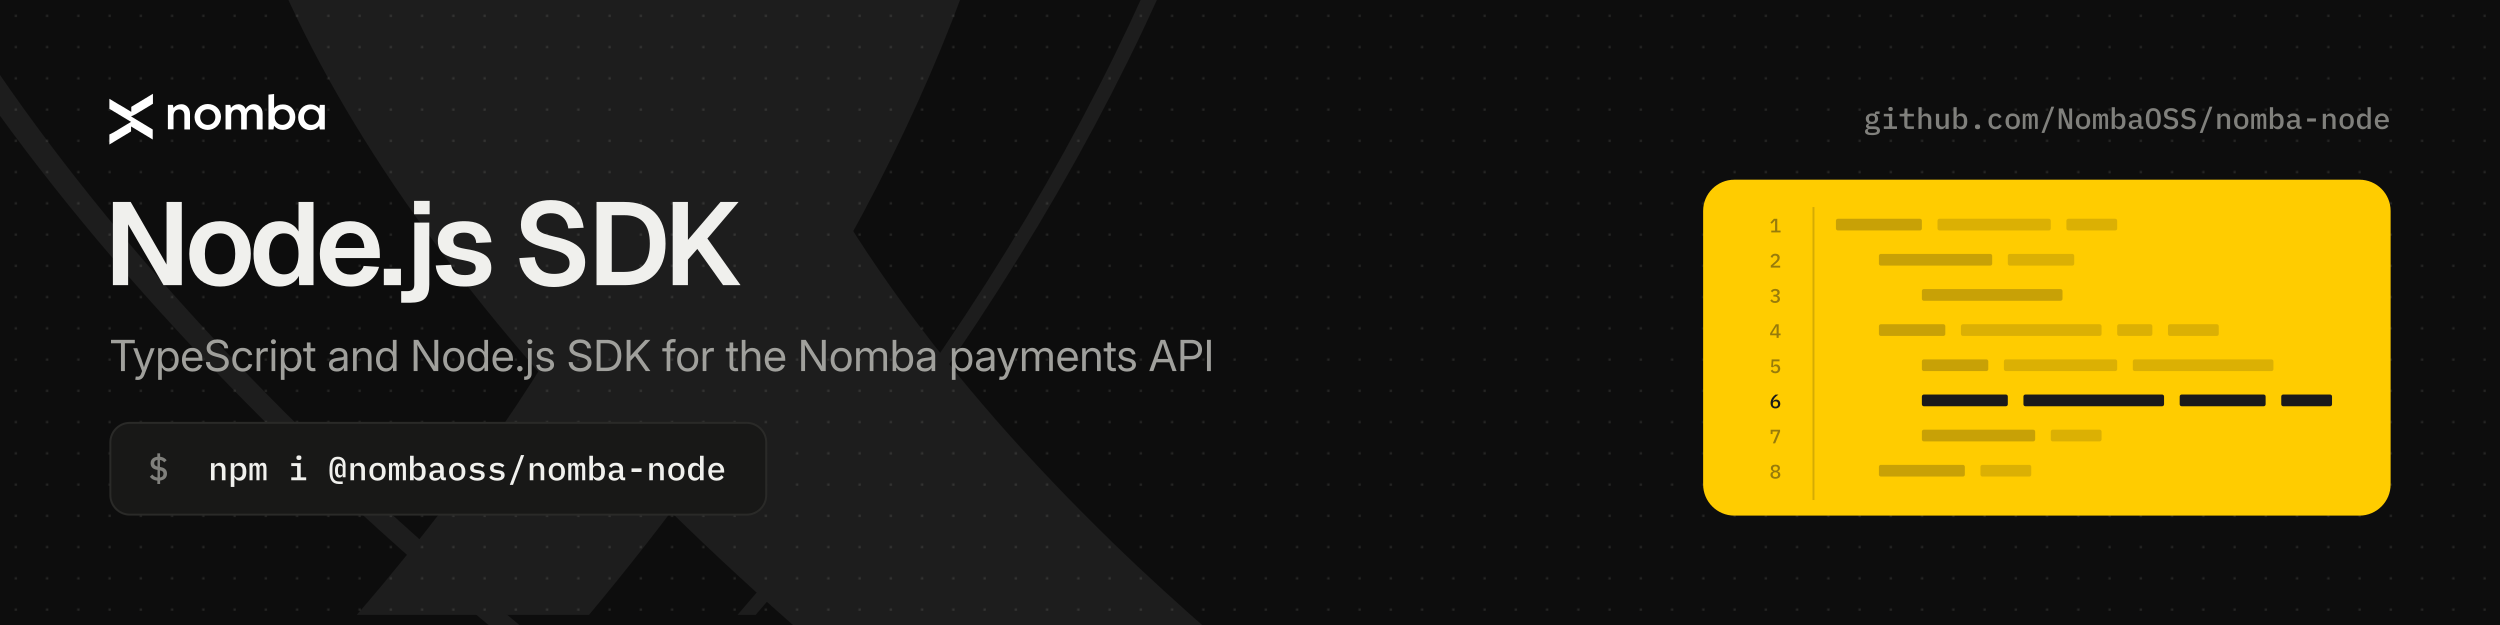
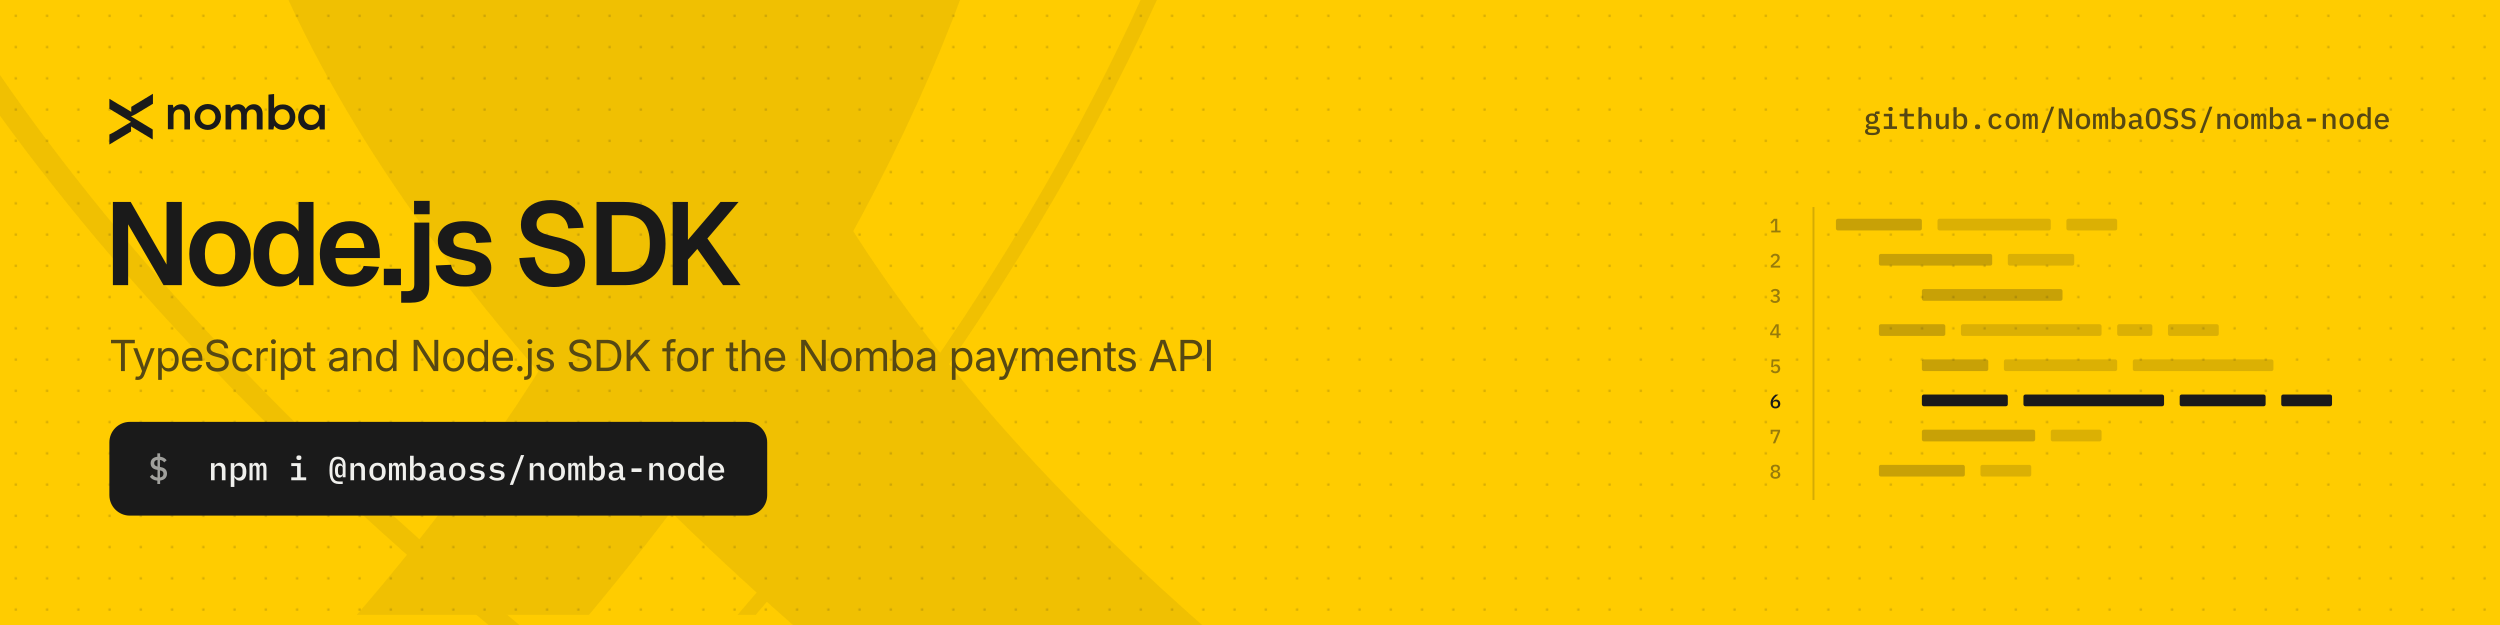
<svg xmlns="http://www.w3.org/2000/svg" viewBox="0 0 1280 320" width="1280" height="320" role="img" aria-label="Nomba Node.js SDK. TypeScript and Node.js SDK for the Nomba payments API. Install: npm i @nombaoss/nomba-node">
  <defs>
    <pattern id="dots" width="16" height="16" patternUnits="userSpaceOnUse">
-       <rect x="7.5" y="7.5" width="1.2" height="1.2" fill="#F0F0ED" fill-opacity="0.10" />
+       <rect x="7.5" y="7.5" width="1.2" height="1.2" fill="#1A1A1A" fill-opacity="0.16" />
    </pattern>
    <path id="g90" d="M80 0V-710H232L538 -176V-710H668V0H512L210 -519V0Z" />
    <path id="g324" d="M302 12Q223 12 164 -22Q104 -57 72 -120Q39 -183 39 -267Q39 -352 72 -414Q104 -477 164 -512Q223 -546 302 -546Q381 -546 440 -512Q499 -477 532 -414Q564 -352 564 -267Q564 -183 532 -120Q499 -57 440 -22Q381 12 302 12ZM302 -92Q364 -92 398 -138Q431 -184 431 -267Q431 -349 398 -396Q364 -442 302 -442Q240 -442 206 -396Q172 -349 172 -267Q172 -184 206 -138Q240 -92 302 -92Z" />
    <path id="g258" d="M260 12Q192 12 142 -22Q93 -56 66 -119Q39 -182 39 -267Q39 -352 66 -415Q93 -478 143 -512Q193 -546 260 -546Q316 -546 358 -523Q401 -500 423 -458V-710H551V0H429L426 -79Q404 -36 360 -12Q316 12 260 12ZM299 -92Q339 -92 366 -112Q394 -132 408 -172Q423 -211 423 -267Q423 -324 408 -363Q394 -402 366 -422Q339 -442 299 -442Q241 -442 206 -396Q172 -349 172 -267Q172 -187 206 -140Q241 -92 299 -92Z" />
    <path id="g262" d="M301 12Q221 12 162 -22Q103 -57 71 -120Q39 -183 39 -267Q39 -351 71 -414Q103 -476 162 -511Q220 -546 298 -546Q374 -546 432 -512Q489 -478 520 -414Q551 -350 551 -260V-231H172Q176 -161 210 -126Q245 -90 302 -90Q345 -90 374 -110Q402 -129 413 -164L544 -156Q522 -78 458 -33Q393 12 301 12ZM172 -317H419Q415 -382 382 -414Q349 -445 298 -445Q247 -445 214 -412Q180 -379 172 -317Z" />
    <path id="g744" d="M39 0V-140H185V0Z" />
    <path id="g305" d="M-3 150V51H50Q79 51 94 38Q109 26 109 -8V-534H237V-4Q237 78 200 114Q163 150 73 150ZM107 -605V-719H240V-605Z" />
    <path id="g354" d="M287 12Q206 12 152 -11Q99 -34 71 -75Q43 -116 39 -168L170 -174Q177 -132 204 -109Q231 -86 288 -86Q333 -86 356 -100Q380 -115 380 -146Q380 -164 372 -176Q363 -188 338 -197Q314 -206 267 -215Q186 -229 140 -250Q94 -270 76 -301Q57 -332 57 -378Q57 -453 114 -500Q172 -546 283 -546Q360 -546 410 -522Q459 -497 484 -456Q510 -416 514 -366L384 -360Q383 -385 372 -405Q361 -425 339 -436Q317 -448 281 -448Q236 -448 212 -430Q189 -412 189 -382Q189 -361 198 -347Q208 -333 231 -324Q254 -316 294 -309Q376 -297 424 -276Q472 -255 492 -224Q513 -192 513 -148Q513 -71 452 -30Q390 12 287 12Z" />
    <path id="g126" d="M348 16Q260 16 196 -15Q132 -46 96 -102Q59 -157 53 -231L185 -239Q191 -193 212 -161Q232 -129 266 -112Q301 -96 350 -96Q392 -96 422 -106Q451 -117 466 -138Q482 -158 482 -188Q482 -215 469 -236Q456 -258 419 -276Q382 -293 309 -310Q221 -330 168 -356Q115 -381 91 -420Q67 -458 67 -516Q67 -578 98 -626Q129 -673 186 -700Q243 -726 323 -726Q408 -726 467 -696Q526 -665 560 -612Q594 -559 602 -490L471 -484Q466 -523 448 -552Q429 -581 398 -598Q366 -614 321 -614Q265 -614 232 -588Q200 -563 200 -521Q200 -492 214 -473Q227 -454 262 -440Q297 -427 360 -412Q455 -392 511 -361Q567 -330 591 -289Q615 -248 615 -195Q615 -130 582 -82Q549 -35 489 -10Q429 16 348 16Z" />
    <path id="g32" d="M80 0V-710H316Q486 -710 578 -618Q669 -525 669 -354Q669 -184 579 -92Q489 0 322 0ZM210 -113H316Q427 -113 481 -173Q535 -233 535 -354Q535 -477 481 -537Q427 -597 316 -597H210Z" />
    <path id="g81" d="M80 0V-710H210V-386L488 -710H642L376 -398L659 0H510L290 -309L210 -218V0Z" />
    <path id="i411" d="M77 -1326V-1490H1213V-1326H739V0H553V-1326Z" />
    <path id="i998" d="M137 411 163 257 220 260Q265 268 302 258Q338 249 367 216Q396 182 419 118L462 -1L43 -1090H235L468 -452Q502 -360 528 -270Q555 -179 582 -92H526Q553 -179 580 -270Q607 -361 640 -452L873 -1090H1062L573 180Q541 261 496 315Q450 369 390 396Q331 422 257 422Q219 422 188 418Q157 415 137 411Z" />
    <path id="i843" d="M144 418V-1090H314V-922H326Q352 -965 394 -1008Q436 -1050 500 -1078Q564 -1107 655 -1107Q794 -1107 899 -1038Q1004 -968 1063 -841Q1122 -714 1122 -544Q1122 -373 1063 -246Q1004 -118 899 -48Q794 22 655 22Q566 22 503 -7Q440 -36 398 -80Q355 -123 328 -167H319V418ZM629 -135Q728 -135 798 -186Q868 -238 906 -330Q943 -422 943 -545Q943 -667 906 -758Q869 -849 798 -900Q728 -950 629 -950Q528 -950 457 -900Q386 -849 349 -758Q312 -667 312 -545Q312 -423 350 -330Q387 -238 458 -186Q529 -135 629 -135Z" />
    <path id="i614" d="M599 24Q440 24 326 -48Q212 -119 151 -246Q90 -373 90 -539Q90 -706 152 -834Q213 -963 324 -1036Q435 -1109 582 -1109Q680 -1109 768 -1075Q855 -1041 922 -972Q989 -902 1028 -798Q1066 -693 1066 -552V-490H198V-639H969L890 -585Q890 -694 854 -777Q818 -860 749 -906Q680 -952 582 -952Q484 -952 413 -906Q342 -859 304 -780Q266 -700 266 -601V-513Q266 -396 306 -310Q347 -225 422 -179Q497 -133 599 -133Q669 -133 724 -154Q780 -175 818 -215Q857 -255 875 -312L1048 -285Q1024 -193 962 -124Q899 -54 806 -15Q714 24 599 24Z" />
    <path id="i397" d="M649 25Q484 25 362 -31Q240 -87 172 -190Q104 -292 99 -430H289Q294 -336 341 -272Q388 -208 468 -175Q548 -142 649 -142Q754 -142 834 -174Q915 -207 961 -266Q1007 -326 1007 -406Q1007 -473 972 -518Q936 -564 870 -596Q805 -627 712 -651L538 -698Q337 -751 236 -846Q136 -940 136 -1090Q136 -1217 202 -1312Q268 -1407 384 -1460Q500 -1512 649 -1512Q799 -1512 913 -1458Q1027 -1404 1092 -1308Q1156 -1212 1160 -1086H978Q967 -1208 876 -1276Q784 -1345 643 -1345Q547 -1345 474 -1314Q400 -1282 359 -1226Q318 -1170 318 -1099Q318 -1030 358 -984Q398 -939 464 -910Q530 -880 608 -859L766 -818Q848 -797 924 -764Q1000 -732 1060 -684Q1120 -636 1155 -568Q1190 -500 1190 -408Q1190 -283 1124 -185Q1059 -87 938 -31Q817 25 649 25Z" />
    <path id="i586" d="M590 24Q441 24 328 -48Q216 -119 153 -246Q90 -373 90 -540Q90 -710 153 -838Q216 -966 328 -1038Q441 -1109 590 -1109Q675 -1109 749 -1085Q823 -1061 882 -1017Q941 -973 982 -912Q1022 -850 1040 -774L867 -746Q857 -791 833 -828Q809 -866 774 -894Q739 -921 693 -936Q647 -951 590 -951Q484 -951 412 -896Q341 -842 304 -749Q268 -656 268 -540Q268 -426 304 -334Q341 -242 412 -188Q484 -134 590 -134Q648 -134 694 -149Q740 -164 774 -192Q809 -220 833 -258Q857 -297 869 -343L1042 -316Q1025 -240 984 -178Q944 -115 884 -70Q825 -25 750 0Q675 24 590 24Z" />
    <path id="i852" d="M144 0V-1090H312V-921H321Q351 -1005 423 -1056Q495 -1106 595 -1106Q616 -1106 640 -1105Q664 -1104 677 -1102V-926Q669 -928 638 -932Q608 -937 571 -937Q501 -937 444 -906Q386 -876 352 -818Q319 -760 319 -678V0Z" />
    <path id="i689" d="M144 0V-1090H319V0ZM232 -1284Q183 -1284 147 -1318Q111 -1353 111 -1401Q111 -1450 147 -1484Q183 -1519 232 -1519Q283 -1519 318 -1484Q354 -1450 354 -1401Q354 -1353 318 -1318Q283 -1284 232 -1284Z" />
    <path id="i889" d="M593 -1090V-940H18V-1090ZM195 -1366H370V-275Q370 -206 398 -176Q427 -146 495 -146Q515 -146 542 -148Q568 -150 590 -153L610 -3Q583 2 550 5Q516 8 485 8Q344 8 270 -61Q195 -130 195 -259Z" />
    <path id="i507" d="M461 22Q355 22 270 -16Q185 -55 136 -130Q86 -204 86 -312Q86 -406 122 -464Q159 -523 221 -556Q283 -590 359 -607Q435 -624 514 -634Q614 -648 675 -655Q736 -662 764 -678Q792 -695 792 -735V-743Q792 -808 765 -854Q738 -901 686 -927Q634 -953 558 -953Q481 -953 424 -928Q367 -903 332 -864Q298 -824 286 -779L113 -811Q139 -910 204 -976Q269 -1041 360 -1074Q451 -1107 555 -1107Q627 -1107 700 -1088Q772 -1070 832 -1028Q893 -985 930 -912Q966 -840 966 -733V0H793V-151H785Q766 -113 726 -72Q686 -32 621 -5Q556 22 461 22ZM489 -134Q590 -134 658 -172Q725 -211 758 -272Q792 -334 792 -402V-547Q781 -536 748 -526Q716 -517 672 -509Q629 -501 584 -495Q540 -489 506 -485Q443 -477 387 -458Q331 -438 297 -402Q263 -365 263 -302Q263 -248 292 -210Q320 -173 371 -154Q422 -134 489 -134Z" />
    <path id="i773" d="M319 -647V0H144V-1090H314V-826H279Q330 -976 424 -1042Q518 -1107 644 -1107Q754 -1107 840 -1060Q927 -1014 976 -921Q1026 -828 1026 -686V0H851V-672Q851 -805 784 -876Q717 -948 600 -948Q521 -948 458 -914Q394 -881 356 -814Q319 -748 319 -647Z" />
    <path id="i597" d="M556 22Q418 22 312 -48Q207 -118 148 -246Q90 -373 90 -544Q90 -714 149 -841Q208 -968 314 -1038Q419 -1107 557 -1107Q648 -1107 712 -1078Q775 -1050 816 -1008Q858 -965 883 -922H892V-1490H1068V0H897V-167H885Q858 -123 816 -80Q773 -36 710 -7Q646 22 556 22ZM583 -135Q683 -135 754 -186Q825 -238 862 -330Q899 -423 899 -545Q899 -667 862 -758Q825 -849 754 -900Q683 -950 583 -950Q483 -950 412 -900Q342 -849 305 -758Q268 -667 268 -545Q268 -422 306 -330Q343 -238 414 -186Q484 -135 583 -135Z" />
    <path id="i300" d="M166 0V-1490H382L992 -529Q1014 -495 1046 -440Q1079 -385 1116 -318Q1154 -251 1189 -179L1167 -163Q1161 -235 1158 -310Q1154 -385 1153 -450Q1152 -515 1152 -555V-1490H1338V0H1119L577 -854Q546 -903 508 -964Q471 -1026 422 -1110Q373 -1195 308 -1309L337 -1330Q342 -1217 345 -1124Q348 -1031 350 -963Q352 -895 352 -856V0Z" />
    <path id="i790" d="M590 24Q441 24 328 -48Q216 -119 153 -246Q90 -373 90 -540Q90 -710 153 -838Q216 -966 328 -1038Q441 -1109 590 -1109Q741 -1109 854 -1038Q966 -966 1029 -838Q1092 -710 1092 -540Q1092 -373 1029 -246Q966 -119 854 -48Q741 24 590 24ZM590 -134Q698 -134 770 -188Q842 -242 878 -334Q914 -426 914 -540Q914 -656 878 -749Q842 -842 770 -896Q698 -951 590 -951Q484 -951 412 -896Q341 -842 304 -749Q268 -656 268 -540Q268 -426 304 -334Q341 -242 412 -188Q484 -134 590 -134Z" />
    <path id="i1502" d="M264 15Q210 15 172 -24Q133 -62 133 -116Q133 -170 172 -208Q210 -246 264 -246Q319 -246 356 -208Q394 -170 394 -116Q394 -62 356 -24Q319 15 264 15Z" />
    <path id="i719" d="M143 -1090H319V110Q320 203 285 272Q250 342 182 380Q114 418 14 418H-39V259H5Q77 259 110 219Q143 179 143 99ZM231 -1284Q182 -1284 146 -1318Q110 -1353 110 -1401Q110 -1450 146 -1484Q182 -1519 231 -1519Q282 -1519 318 -1484Q353 -1450 353 -1401Q353 -1353 318 -1318Q282 -1284 231 -1284Z" />
    <path id="i871" d="M518 24Q404 24 314 -11Q223 -46 166 -116Q108 -187 94 -291L263 -314Q281 -221 346 -175Q411 -129 516 -129Q629 -129 696 -177Q763 -225 763 -295Q763 -353 721 -390Q679 -428 601 -446L422 -488Q273 -524 198 -599Q123 -674 123 -791Q123 -884 174 -956Q226 -1028 316 -1068Q407 -1109 524 -1109Q636 -1109 720 -1072Q804 -1034 854 -966Q905 -899 921 -808L756 -785Q743 -856 686 -908Q629 -959 524 -959Q425 -959 362 -912Q300 -866 300 -797Q300 -736 344 -699Q389 -662 477 -641L647 -601Q799 -565 871 -492Q943 -418 943 -303Q943 -205 888 -132Q834 -58 738 -17Q642 24 518 24Z" />
    <path id="i84" d="M629 0H269V-164H617Q800 -164 920 -234Q1040 -305 1100 -436Q1159 -567 1159 -748Q1159 -927 1100 -1056Q1042 -1186 926 -1256Q809 -1326 635 -1326H261V-1490H648Q866 -1490 1020 -1401Q1175 -1312 1258 -1146Q1341 -979 1341 -748Q1341 -515 1258 -348Q1174 -180 1015 -90Q856 0 629 0ZM351 -1490V0H166V-1490Z" />
    <path id="i271" d="M292 -426V-644Q344 -708 395 -769Q446 -830 499 -889Q552 -948 606 -1007L1054 -1490H1298L662 -810H653ZM166 0V-1490H351V-976L350 -657L351 -566V0ZM1079 0 537 -761 652 -906 1299 0Z" />
    <path id="i647" d="M638 -1090V-940H18V-1090ZM224 0V-1257Q224 -1344 264 -1405Q304 -1466 372 -1498Q441 -1529 524 -1529Q575 -1529 612 -1523Q649 -1517 664 -1512L636 -1362Q625 -1365 598 -1368Q572 -1371 543 -1371Q467 -1371 433 -1334Q399 -1298 399 -1223V0Z" />
    <path id="i670" d="M319 -647V0H144V-1490H319V-826H279Q330 -976 424 -1042Q518 -1107 644 -1107Q754 -1107 840 -1060Q927 -1014 977 -921Q1027 -828 1027 -686V0H851V-672Q851 -805 784 -876Q717 -948 600 -948Q521 -948 458 -914Q394 -881 356 -814Q319 -748 319 -647Z" />
    <path id="i766" d="M144 0V-1090H315V-856H298Q325 -940 375 -996Q425 -1053 490 -1082Q556 -1110 628 -1110Q751 -1110 832 -1037Q912 -964 934 -854H905Q926 -930 977 -988Q1028 -1045 1102 -1078Q1176 -1110 1265 -1110Q1362 -1110 1442 -1068Q1522 -1026 1569 -941Q1616 -856 1616 -726V0H1441V-724Q1441 -845 1372 -898Q1304 -950 1214 -950Q1138 -950 1083 -918Q1028 -887 998 -832Q968 -776 968 -704V0H792V-742Q792 -836 730 -893Q667 -950 571 -950Q506 -950 448 -920Q390 -889 354 -828Q319 -767 319 -677V0Z" />
    <path id="i578" d="M655 22Q566 22 502 -7Q439 -36 396 -80Q354 -123 326 -167H314V0H144V-1490H319V-922H328Q354 -965 396 -1008Q437 -1050 500 -1078Q564 -1107 655 -1107Q794 -1107 899 -1038Q1004 -968 1063 -841Q1122 -714 1122 -544Q1122 -373 1063 -246Q1004 -118 899 -48Q794 22 655 22ZM629 -135Q728 -135 798 -186Q868 -238 906 -330Q943 -422 943 -545Q943 -667 906 -758Q869 -849 798 -900Q728 -950 629 -950Q528 -950 457 -900Q386 -849 349 -758Q312 -667 312 -545Q312 -423 350 -330Q387 -238 458 -186Q529 -135 629 -135Z" />
    <path id="i2" d="M38 0 583 -1490H796L1342 0H1145L831 -890Q801 -975 762 -1094Q724 -1213 667 -1401H710Q654 -1212 615 -1092Q576 -972 547 -890L234 0ZM315 -417V-580H1065V-417Z" />
    <path id="i375" d="M166 0V-1490H686Q852 -1490 965 -1430Q1078 -1371 1136 -1266Q1194 -1161 1194 -1026Q1194 -890 1136 -785Q1077 -680 963 -620Q849 -559 683 -559H289V-723H679Q791 -723 864 -762Q937 -800 973 -868Q1009 -937 1009 -1026Q1009 -1115 973 -1182Q937 -1250 864 -1288Q791 -1326 678 -1326H351V0Z" />
    <path id="i197" d="M351 -1490V0H166V-1490Z" />
    <path id="m63" d="M88 0V-93H284V-616H276L114 -443L45 -505L223 -698H396V-93H565V0Z" />
    <path id="m64" d="M545 0H63V-107L291 -306Q345 -354 374 -397Q404 -440 404 -488V-499Q404 -554 374 -584Q344 -613 287 -613Q229 -613 198 -582Q166 -551 152 -503L54 -540Q64 -573 83 -604Q102 -634 132 -658Q161 -682 202 -696Q242 -710 295 -710Q349 -710 392 -694Q434 -679 463 -652Q492 -625 507 -588Q522 -550 522 -505Q522 -463 510 -428Q497 -392 474 -360Q452 -327 421 -297Q390 -267 353 -237L184 -95H545Z" />
    <path id="m65" d="M271 -410Q338 -410 370 -438Q403 -467 403 -510V-517Q403 -565 372 -590Q340 -616 287 -616Q236 -616 200 -593Q165 -570 141 -530L65 -595Q81 -618 102 -639Q123 -660 150 -676Q177 -691 212 -700Q247 -710 291 -710Q340 -710 382 -698Q424 -686 455 -662Q486 -639 503 -606Q520 -572 520 -530Q520 -497 510 -470Q499 -443 480 -422Q462 -402 437 -389Q412 -376 384 -370V-365Q414 -359 441 -346Q468 -332 489 -310Q510 -289 522 -260Q534 -230 534 -192Q534 -146 516 -108Q498 -71 464 -44Q431 -17 384 -2Q337 12 279 12Q230 12 192 2Q155 -9 126 -26Q97 -44 76 -66Q54 -89 38 -113L121 -177Q147 -135 182 -108Q218 -82 280 -82Q346 -82 381 -112Q416 -143 416 -197V-205Q416 -259 380 -288Q343 -316 274 -316H199V-410Z" />
    <path id="m66" d="M362 0V-136H30V-232L322 -698H469V-224H567V-136H469V0ZM125 -224H362V-595H356Z" />
    <path id="m67" d="M511 -601H194L176 -353H184Q208 -394 242 -418Q276 -443 335 -443Q380 -443 418 -428Q457 -413 486 -385Q514 -357 530 -316Q547 -276 547 -225Q547 -173 530 -130Q513 -86 481 -54Q449 -23 402 -6Q355 12 295 12Q248 12 212 2Q175 -9 146 -26Q118 -44 97 -66Q76 -89 60 -113L142 -177Q155 -157 170 -140Q184 -122 202 -109Q220 -96 244 -89Q267 -82 297 -82Q362 -82 396 -118Q430 -153 430 -214V-222Q430 -283 396 -317Q361 -351 297 -351Q250 -351 223 -334Q196 -317 176 -296L83 -309L109 -698H511Z" />
    <path id="m68" d="M302 12Q243 12 197 -7Q151 -26 119 -62Q87 -97 70 -147Q53 -197 53 -260Q53 -336 76 -403Q99 -470 136 -526Q173 -582 218 -626Q263 -669 307 -698H457Q397 -655 349 -615Q301 -575 266 -533Q230 -491 206 -444Q182 -398 169 -341L176 -339Q187 -360 202 -378Q217 -397 237 -411Q257 -425 283 -433Q309 -441 342 -441Q387 -441 425 -426Q463 -411 491 -382Q519 -354 534 -314Q550 -274 550 -224Q550 -172 532 -128Q515 -85 482 -54Q450 -23 404 -6Q358 12 302 12ZM301 -78Q365 -78 400 -112Q435 -147 435 -210V-220Q435 -283 400 -318Q365 -352 301 -352Q238 -352 203 -318Q168 -283 168 -220V-210Q168 -147 203 -112Q238 -78 301 -78Z" />
    <path id="m69" d="M169 0 428 -605H156V-476H59V-698H540V-600L288 0Z" />
    <path id="m70" d="M300 12Q238 12 191 -4Q144 -19 112 -46Q80 -73 64 -110Q47 -147 47 -191Q47 -261 86 -303Q125 -345 188 -362V-370Q134 -389 101 -430Q68 -471 68 -531Q68 -612 128 -661Q189 -710 300 -710Q411 -710 472 -661Q532 -612 532 -531Q532 -471 499 -430Q466 -389 412 -370V-362Q475 -345 514 -303Q553 -261 553 -191Q553 -147 536 -110Q520 -73 488 -46Q456 -19 409 -4Q362 12 300 12ZM300 -77Q366 -77 402 -106Q437 -135 437 -188V-209Q437 -262 402 -291Q366 -320 300 -320Q234 -320 198 -291Q163 -262 163 -209V-188Q163 -135 198 -106Q234 -77 300 -77ZM300 -406Q360 -406 392 -432Q423 -459 423 -507V-520Q423 -568 392 -594Q360 -621 300 -621Q240 -621 208 -594Q177 -568 177 -520V-507Q177 -459 208 -432Q240 -406 300 -406Z" />
    <path id="m11" d="M570 56Q570 136 503 174Q436 212 299 212Q232 212 186 204Q141 195 112 179Q84 163 72 140Q59 117 59 88Q59 46 82 22Q106 -1 149 -12V-22Q123 -32 108 -50Q92 -68 92 -97Q92 -135 118 -154Q144 -174 185 -184V-189Q138 -211 112 -251Q86 -291 86 -347Q86 -388 101 -422Q116 -455 144 -478Q171 -502 210 -515Q248 -528 296 -528Q350 -528 393 -511V-528Q393 -558 410 -578Q427 -598 462 -598H556V-512H436V-488Q470 -465 488 -430Q506 -394 506 -347Q506 -306 491 -272Q476 -239 448 -216Q421 -192 382 -180Q344 -167 296 -167Q262 -167 232 -173Q214 -168 196 -156Q178 -144 178 -123Q178 -99 201 -93Q224 -87 258 -87H374Q478 -87 524 -48Q570 -8 570 56ZM468 63Q468 37 447 22Q426 6 371 6H192Q154 24 154 64Q154 93 178 114Q203 135 260 135H341Q403 135 436 116Q468 98 468 63ZM296 -242Q349 -242 374 -267Q399 -292 399 -334V-361Q399 -403 374 -428Q349 -453 296 -453Q243 -453 218 -428Q193 -403 193 -361V-334Q193 -292 218 -267Q243 -242 296 -242Z" />
    <path id="m15" d="M332 -610Q290 -610 274 -627Q257 -644 257 -669V-690Q257 -715 274 -732Q290 -749 331 -749Q373 -749 390 -732Q406 -715 406 -690V-669Q406 -644 390 -627Q373 -610 332 -610ZM101 -88H277V-428H101V-516H386V-88H551V0H101Z" />
    <path id="m27" d="M331 0Q263 0 231 -36Q199 -73 199 -131V-428H40V-516H153Q182 -516 194 -528Q206 -539 206 -569V-698H308V-516H528V-428H308V-88H528V0Z" />
    <path id="m14" d="M84 -740H193V-428H198Q206 -448 218 -466Q231 -485 249 -498Q267 -512 291 -520Q315 -528 347 -528Q425 -528 473 -477Q521 -426 521 -332V0H412V-316Q412 -439 305 -439Q284 -439 264 -434Q244 -428 228 -417Q212 -406 202 -389Q193 -372 193 -350V0H84Z" />
    <path id="m28" d="M407 -88H402Q394 -68 382 -50Q369 -31 351 -18Q333 -4 309 4Q285 12 253 12Q175 12 127 -39Q79 -90 79 -184V-516H188V-200Q188 -77 295 -77Q316 -77 336 -82Q356 -88 372 -99Q388 -110 398 -126Q407 -143 407 -166V-516H516V0H407Z" />
    <path id="m6" d="M79 -740H188V-428H194Q217 -475 255 -502Q293 -528 350 -528Q441 -528 495 -460Q549 -392 549 -258Q549 -124 495 -56Q441 12 350 12Q293 12 255 -14Q217 -41 194 -88H188V0H79ZM305 -77Q367 -77 400 -115Q434 -153 434 -216V-300Q434 -363 400 -401Q367 -439 305 -439Q281 -439 260 -433Q239 -427 223 -415Q207 -403 198 -386Q188 -368 188 -344V-172Q188 -148 198 -130Q207 -113 223 -101Q239 -89 260 -83Q281 -77 305 -77Z" />
    <path id="m95" d="M300 10Q252 10 232 -10Q213 -30 213 -59V-85Q213 -114 232 -134Q252 -154 300 -154Q348 -154 368 -134Q387 -114 387 -85V-59Q387 -30 368 -10Q348 10 300 10Z" />
    <path id="m7" d="M319 12Q261 12 216 -7Q170 -26 138 -61Q107 -96 90 -146Q74 -196 74 -258Q74 -320 90 -370Q107 -420 138 -455Q170 -490 216 -509Q261 -528 318 -528Q398 -528 446 -494Q495 -460 519 -406L434 -360Q420 -396 392 -417Q363 -438 318 -438Q256 -438 222 -400Q188 -363 188 -301V-215Q188 -154 222 -116Q256 -78 320 -78Q368 -78 398 -100Q429 -122 447 -160L527 -111Q502 -57 451 -22Q400 12 319 12Z" />
    <path id="m22" d="M300 12Q243 12 198 -7Q152 -26 120 -61Q89 -96 72 -146Q55 -196 55 -258Q55 -320 72 -370Q89 -420 120 -455Q152 -490 198 -509Q243 -528 300 -528Q357 -528 402 -509Q448 -490 480 -455Q511 -420 528 -370Q545 -320 545 -258Q545 -196 528 -146Q511 -96 480 -61Q448 -26 402 -7Q357 12 300 12ZM300 -74Q360 -74 396 -110Q431 -147 431 -219V-297Q431 -369 396 -406Q360 -442 300 -442Q240 -442 204 -406Q169 -369 169 -297V-219Q169 -147 204 -110Q240 -74 300 -74Z" />
    <path id="m20" d="M44 0V-516H137V-449H142Q154 -482 176 -505Q199 -528 241 -528Q282 -528 304 -506Q327 -483 333 -444H337Q351 -479 376 -504Q401 -528 448 -528Q508 -528 532 -486Q555 -444 555 -363V0H462V-349Q462 -403 449 -424Q436 -444 407 -444Q381 -444 364 -426Q346 -409 346 -374V0H253V-349Q253 -403 240 -424Q228 -444 199 -444Q172 -444 154 -426Q137 -409 137 -374V0Z" />
    <path id="m130" d="M83 138 420 -760H517L180 138Z" />
    <path id="m47" d="M179 -537H170V0H72V-698H216L421 -161H430V-698H528V0H384Z" />
    <path id="m4" d="M492 0Q445 0 422 -24Q398 -48 393 -87H388Q373 -40 334 -14Q294 12 233 12Q154 12 107 -30Q60 -71 60 -144Q60 -219 116 -258Q171 -298 286 -298H385V-338Q385 -443 274 -443Q224 -443 193 -424Q162 -404 141 -372L76 -425Q98 -467 150 -498Q202 -528 284 -528Q382 -528 438 -481Q494 -434 494 -345V-86H559V0ZM264 -68Q317 -68 351 -92Q385 -116 385 -154V-229H288Q170 -229 170 -158V-138Q170 -103 195 -86Q220 -68 264 -68Z" />
    <path id="m48" d="M300 12Q234 12 186 -12Q137 -37 106 -83Q74 -129 59 -196Q44 -263 44 -349Q44 -434 59 -502Q74 -569 106 -615Q137 -661 186 -686Q234 -710 300 -710Q366 -710 414 -686Q463 -661 494 -615Q526 -569 541 -502Q556 -434 556 -349Q556 -263 541 -196Q526 -129 494 -83Q463 -37 414 -12Q366 12 300 12ZM300 -81Q375 -81 406 -138Q437 -194 437 -291V-408Q437 -504 406 -560Q375 -617 300 -617Q225 -617 194 -560Q163 -504 163 -408V-290Q163 -194 194 -138Q225 -81 300 -81Z" />
    <path id="m52" d="M294 12Q203 12 141 -20Q79 -52 39 -105L111 -174Q151 -126 196 -104Q241 -81 298 -81Q364 -81 400 -111Q435 -141 435 -197Q435 -242 409 -266Q383 -291 320 -302L244 -314Q194 -322 160 -340Q126 -359 105 -384Q84 -410 74 -442Q65 -473 65 -508Q65 -607 129 -658Q193 -710 305 -710Q388 -710 446 -684Q505 -657 541 -609L471 -539Q442 -574 402 -596Q363 -617 305 -617Q243 -617 210 -590Q178 -564 178 -513Q178 -470 204 -446Q229 -421 294 -410L368 -397Q462 -380 505 -328Q548 -277 548 -203Q548 -155 532 -115Q515 -75 482 -47Q450 -19 402 -4Q355 12 294 12Z" />
    <path id="m21" d="M84 0V-516H193V-428H198Q206 -448 218 -466Q231 -485 249 -498Q267 -512 291 -520Q315 -528 347 -528Q425 -528 473 -477Q521 -426 521 -332V0H412V-316Q412 -439 305 -439Q284 -439 264 -434Q244 -428 228 -417Q212 -406 202 -389Q193 -372 193 -350V0Z" />
    <path id="m86" d="M149 -250V-359H451V-250Z" />
    <path id="m8" d="M412 -88H406Q383 -41 345 -14Q307 12 250 12Q159 12 105 -56Q51 -124 51 -258Q51 -392 105 -460Q159 -528 250 -528Q307 -528 345 -502Q383 -475 406 -428H412V-740H521V0H412ZM295 -77Q319 -77 340 -83Q361 -89 377 -101Q393 -113 402 -130Q412 -148 412 -172V-344Q412 -368 402 -386Q393 -403 377 -415Q361 -427 340 -433Q319 -439 295 -439Q233 -439 200 -401Q166 -363 166 -300V-216Q166 -153 200 -115Q233 -77 295 -77Z" />
    <path id="m9" d="M311 12Q252 12 205 -7Q158 -26 126 -61Q94 -96 77 -146Q60 -195 60 -257Q60 -319 78 -369Q95 -419 126 -454Q158 -490 203 -509Q248 -528 303 -528Q357 -528 401 -510Q445 -491 476 -457Q507 -423 524 -376Q540 -329 540 -272V-231H170V-214Q170 -153 208 -114Q246 -76 313 -76Q363 -76 398 -98Q434 -119 456 -155L524 -95Q498 -50 444 -19Q391 12 311 12ZM303 -445Q274 -445 250 -435Q225 -425 208 -406Q190 -388 180 -363Q170 -338 170 -308V-301H429V-311Q429 -372 394 -408Q360 -445 303 -445Z" />
    <path id="m170" d="M268 11Q188 5 133 -26Q78 -57 43 -105L115 -174Q149 -133 187 -110Q225 -88 273 -83V-312L250 -316Q200 -325 165 -343Q130 -361 108 -387Q86 -413 76 -444Q66 -476 66 -512Q66 -597 119 -648Q172 -698 268 -708V-811H352V-708Q418 -701 466 -675Q514 -649 549 -604L476 -538Q452 -569 420 -588Q389 -607 347 -612V-400L374 -396Q424 -387 459 -369Q494 -351 516 -326Q539 -300 549 -268Q559 -236 559 -200Q559 -114 506 -59Q452 -4 352 8V113H268ZM172 -515Q172 -473 196 -450Q219 -426 273 -414V-614Q172 -602 172 -515ZM453 -195Q453 -240 428 -264Q404 -287 347 -298V-84Q399 -92 426 -120Q453 -148 453 -195Z" />
    <path id="m23" d="M79 -516H188V-428H194Q217 -475 255 -502Q293 -528 350 -528Q441 -528 495 -460Q549 -392 549 -258Q549 -124 495 -56Q441 12 350 12Q293 12 255 -14Q217 -41 194 -88H188V200H79ZM305 -77Q367 -77 400 -115Q434 -153 434 -216V-300Q434 -363 400 -401Q367 -439 305 -439Q281 -439 260 -433Q239 -427 223 -415Q207 -403 198 -386Q188 -368 188 -344V-172Q188 -148 198 -130Q207 -113 223 -101Q239 -89 260 -83Q281 -77 305 -77Z" />
    <path id="m85" d="M451 112H335Q256 112 202 86Q148 61 114 10Q81 -42 66 -120Q52 -198 52 -302Q52 -417 68 -495Q85 -573 116 -621Q148 -669 194 -690Q241 -710 301 -710Q363 -710 408 -691Q452 -672 481 -639Q510 -606 524 -560Q537 -515 537 -463V-91H451V-150H445Q434 -119 411 -100Q388 -80 347 -80Q288 -80 253 -132Q218 -183 218 -294Q218 -405 253 -456Q288 -508 347 -508Q388 -508 411 -488Q434 -468 445 -438H451V-463Q451 -633 305 -633Q264 -633 233 -618Q202 -604 182 -571Q162 -538 152 -486Q142 -433 142 -358V-229Q142 -171 151 -122Q160 -74 182 -39Q204 -4 242 16Q279 35 335 35H451ZM381 -150Q413 -150 432 -168Q451 -186 451 -220V-368Q451 -402 432 -420Q413 -438 381 -438Q346 -438 327 -414Q308 -389 308 -326V-262Q308 -199 327 -174Q346 -150 381 -150Z" />
    <path id="m26" d="M301 12Q217 12 156 -15Q96 -42 59 -87L126 -147Q160 -110 202 -90Q245 -71 303 -71Q356 -71 388 -89Q421 -107 421 -145Q421 -161 415 -172Q409 -183 398 -190Q387 -197 372 -201Q358 -205 342 -207L260 -220Q230 -224 199 -233Q168 -242 144 -258Q119 -275 104 -301Q88 -327 88 -367Q88 -446 148 -487Q209 -528 308 -528Q380 -528 432 -506Q485 -485 520 -447L459 -383Q439 -406 402 -426Q365 -445 304 -445Q195 -445 195 -376Q195 -343 218 -330Q242 -318 274 -314L356 -301Q387 -296 418 -288Q448 -280 472 -264Q497 -247 512 -221Q528 -195 528 -155Q528 -77 468 -32Q407 12 301 12Z" />
  </defs>
-   <rect width="1280" height="320" fill="#0D0D0D" />
+   <rect width="1280" height="320" fill="#FFCC00" />
  <g opacity="0.07">
    <svg x="-128.0" y="-542.0" width="1408.0" height="951.6" viewBox="0 0 566.87 383.14">
-       <g fill="#FFFFFF">
+       <g fill="#1A1A1A">
        <path d="M209.861 42.64C158.12 52.759 122.057 75.161 105.534 107.613C98.418 121.431 94.92 136.645 94.92 152.906C94.92 210.342 138.34 280.689 218.425 350.059C231.571 361.434 245.441 372.461 259.673 383.139H344.703C341.567 380.836 338.431 378.602 335.296 376.23C323.958 367.715 312.862 358.922 302.49 349.849C294.891 343.22 287.655 336.659 280.78 329.96C211.429 262.544 183.448 194.011 207.449 147.113C220.957 120.594 250.507 102.239 292.841 94.004C366.654 79.558 468.208 97.424 566.867 136.994V106.217C440.226 50.456 305.626 23.936 209.861 42.64Z" />
        <path d="M5.307 110.266C5.307 92.261 9.046 75.442 16.765 60.297C30.273 33.987 55.239 13.539 89.975 0H80.688C48.364 13.888 24.966 33.987 12.061 59.32C3.98 75.302 0 92.749 0 111.453C0 177.612 49.932 258.637 142.199 338.545C160.049 353.968 178.864 368.903 198.644 383.14H205.278C184.654 368.275 164.874 352.712 146.179 336.591C55.36 258.009 5.186 175.937 5.307 110.266Z" />
        <path d="M200.985 38.392C230.114 47.503 250.416 67.674 259.718 96.893C263.724 109.334 265.693 123.033 265.693 137.673C265.693 189.388 241.25 252.727 196.164 315.186C188.763 325.429 180.955 335.357 172.943 344.971H125.074C126.839 342.897 128.605 340.887 130.37 338.75C136.752 331.084 142.999 323.167 148.839 314.998C153.116 309.028 157.19 303.122 161.06 297.09C200.102 236.39 215.855 174.684 202.343 132.458C194.739 108.58 178.103 92.054 154.27 84.639C112.716 71.632 55.545 87.719 0.003 123.347V95.636C71.297 45.43 147.073 21.552 200.985 38.392Z" />
        <path d="M316.141 99.282C316.141 83.07 314.036 67.926 309.691 54.291C302.086 30.601 288.031 12.19 268.476 0H273.704C291.901 12.505 305.074 30.601 312.339 53.411C316.888 67.8 319.129 83.51 319.129 100.35C319.129 159.919 291.019 232.872 239.076 304.82C229.027 318.707 218.434 332.154 207.299 344.972H203.564C215.175 331.588 226.311 317.575 236.835 303.06C287.963 232.306 316.209 158.411 316.141 99.282Z" />
      </g>
    </svg>
  </g>
  <rect width="1280" height="320" fill="url(#dots)" />
-   <rect x="872" y="92" width="352" height="172" rx="16" fill="#FFCC00" />
  <rect x="940" y="112" width="44" height="6" rx="1" fill="#1A1A1A" fill-opacity="0.24" />
  <rect x="992" y="112" width="58" height="6" rx="1" fill="#1A1A1A" fill-opacity="0.16" />
  <rect x="1058" y="112" width="26" height="6" rx="1" fill="#1A1A1A" fill-opacity="0.16" />
  <g fill-opacity="0.45" transform="translate(900.0 119.0) scale(0.01)" fill="#1A1A1A">
    <use href="#m63" x="600" />
  </g>
  <rect x="962" y="130" width="58" height="6" rx="1" fill="#1A1A1A" fill-opacity="0.24" />
  <rect x="1028" y="130" width="34" height="6" rx="1" fill="#1A1A1A" fill-opacity="0.16" />
  <g fill-opacity="0.45" transform="translate(900.0 137.0) scale(0.01)" fill="#1A1A1A">
    <use href="#m64" x="600" />
  </g>
  <rect x="984" y="148" width="72" height="6" rx="1" fill="#1A1A1A" fill-opacity="0.24" />
  <g fill-opacity="0.45" transform="translate(900.0 155.0) scale(0.01)" fill="#1A1A1A">
    <use href="#m65" x="600" />
  </g>
  <rect x="962" y="166" width="34" height="6" rx="1" fill="#1A1A1A" fill-opacity="0.24" />
  <rect x="1004" y="166" width="72" height="6" rx="1" fill="#1A1A1A" fill-opacity="0.16" />
  <rect x="1084" y="166" width="18" height="6" rx="1" fill="#1A1A1A" fill-opacity="0.16" />
  <rect x="1110" y="166" width="26" height="6" rx="1" fill="#1A1A1A" fill-opacity="0.16" />
  <g fill-opacity="0.45" transform="translate(900.0 173.0) scale(0.01)" fill="#1A1A1A">
    <use href="#m66" x="600" />
  </g>
  <rect x="984" y="184" width="34" height="6" rx="1" fill="#1A1A1A" fill-opacity="0.24" />
  <rect x="1026" y="184" width="58" height="6" rx="1" fill="#1A1A1A" fill-opacity="0.16" />
  <rect x="1092" y="184" width="72" height="6" rx="1" fill="#1A1A1A" fill-opacity="0.16" />
  <g fill-opacity="0.45" transform="translate(900.0 191.0) scale(0.01)" fill="#1A1A1A">
    <use href="#m67" x="600" />
  </g>
  <rect x="984" y="202" width="44" height="6" rx="1" fill="#1A1A1A" fill-opacity="1.00" />
  <rect x="1036" y="202" width="72" height="6" rx="1" fill="#1A1A1A" fill-opacity="1.00" />
  <rect x="1116" y="202" width="44" height="6" rx="1" fill="#1A1A1A" fill-opacity="1.00" />
  <rect x="1168" y="202" width="26" height="6" rx="1" fill="#1A1A1A" fill-opacity="1.00" />
  <g fill-opacity="1.00" transform="translate(900.0 209.0) scale(0.01)" fill="#1A1A1A">
    <use href="#m68" x="600" />
  </g>
  <rect x="984" y="220" width="58" height="6" rx="1" fill="#1A1A1A" fill-opacity="0.24" />
  <rect x="1050" y="220" width="26" height="6" rx="1" fill="#1A1A1A" fill-opacity="0.16" />
  <g fill-opacity="0.45" transform="translate(900.0 227.0) scale(0.01)" fill="#1A1A1A">
    <use href="#m69" x="600" />
  </g>
  <rect x="962" y="238" width="44" height="6" rx="1" fill="#1A1A1A" fill-opacity="0.24" />
  <rect x="1014" y="238" width="26" height="6" rx="1" fill="#1A1A1A" fill-opacity="0.16" />
  <g fill-opacity="0.45" transform="translate(900.0 245.0) scale(0.01)" fill="#1A1A1A">
    <use href="#m70" x="600" />
  </g>
  <rect x="928" y="106" width="1" height="150" fill="#1A1A1A" fill-opacity=".18" />
  <svg x="56.0" y="48.0" width="110.3" height="26.0" viewBox="0 0 174 41">
-     <path d="M65.119 16.189V28.858H60.567V17.245C60.567 14.253 58.992 12.669 56.366 12.669C53.74 12.669 51.815 14.429 51.815 17.597V28.682H47.264V8.974H51.29L51.815 11.438C53.215 9.502 55.491 8.446 58.292 8.446C62.143 8.446 65.119 11.614 65.119 16.189ZM68.795 18.828C68.795 12.845 73.521 8.27 79.473 8.27C85.424 8.27 90.151 12.669 90.151 18.652C90.151 24.635 85.249 29.21 79.473 29.21C73.521 29.21 68.795 24.811 68.795 18.828ZM85.6 18.828C85.6 15.133 82.974 12.494 79.473 12.494C75.972 12.494 73.346 15.133 73.346 18.828C73.346 22.524 75.972 25.163 79.473 25.163C82.974 25.163 85.6 22.524 85.6 18.828ZM123.761 16.013V28.858H119.034V17.245C119.034 14.253 117.459 12.669 115.183 12.669C112.732 12.669 110.982 14.429 110.982 17.597V28.858H106.431V17.245C106.431 14.253 104.855 12.669 102.579 12.669C100.129 12.669 98.378 14.429 98.378 17.597V28.858H93.827V8.974H97.678L98.203 11.438C99.604 9.678 101.704 8.446 104.155 8.446C106.781 8.446 109.056 9.854 110.107 12.318C111.332 10.03 113.783 8.446 116.759 8.446C120.785 8.446 123.761 11.438 123.761 16.013ZM150.193 18.828C150.193 24.987 145.642 29.21 140.215 29.21C137.239 29.21 134.789 27.979 133.038 25.867L132.513 28.858H128.487V0.704L133.038 0.176V11.79C134.614 9.678 137.064 8.622 140.04 8.622C145.817 8.446 150.193 12.669 150.193 18.828ZM145.642 18.828C145.642 15.133 143.016 12.494 139.69 12.494C136.364 12.494 133.563 15.133 133.563 18.828C133.563 22.524 136.364 25.163 139.69 25.163C143.016 25.163 145.642 22.524 145.642 18.828ZM169.974 8.974H174V28.858H169.974L169.449 25.867C167.873 28.154 165.247 29.386 162.272 29.386C156.845 29.386 152.469 25.163 152.469 19.004C152.469 12.845 156.845 8.622 162.447 8.622C165.423 8.622 167.873 9.854 169.624 11.966L169.974 8.974ZM169.274 18.828C169.274 15.133 166.473 12.494 163.147 12.494C159.821 12.494 157.195 15.133 157.195 18.828C157.195 22.524 159.821 25.163 163.147 25.163C166.473 25.163 169.274 22.524 169.274 18.828Z" fill="#FFFFFF" />
-     <path d="M21.181 16.541L24.682 14.429L28.183 12.318L31.684 10.206L35.185 8.094V0L31.684 2.112L28.183 4.223L24.682 6.335L21.181 8.446L17.68 10.558V14.605L14.179 12.494L10.678 10.382L7.002 8.27L3.501 6.159L0 4.047V12.142L3.501 14.253L7.002 16.365L10.503 18.476L14.004 20.588L17.505 22.7L14.004 24.811L10.503 26.923L7.002 29.034L3.501 31.146L0 32.906V41L3.501 38.888L7.002 36.777L10.503 34.665L14.004 32.554L17.505 30.442V26.395L21.006 28.506L24.507 30.618L28.008 32.73L31.509 34.841L35.01 36.953V28.858L31.509 26.747L28.008 24.635L24.507 22.524L21.006 20.412L17.505 18.3L21.181 16.541Z" fill="#FFFFFF" />
+     <path d="M65.119 16.189V28.858H60.567V17.245C60.567 14.253 58.992 12.669 56.366 12.669C53.74 12.669 51.815 14.429 51.815 17.597V28.682H47.264V8.974H51.29L51.815 11.438C53.215 9.502 55.491 8.446 58.292 8.446C62.143 8.446 65.119 11.614 65.119 16.189ZM68.795 18.828C68.795 12.845 73.521 8.27 79.473 8.27C85.424 8.27 90.151 12.669 90.151 18.652C90.151 24.635 85.249 29.21 79.473 29.21C73.521 29.21 68.795 24.811 68.795 18.828ZM85.6 18.828C85.6 15.133 82.974 12.494 79.473 12.494C75.972 12.494 73.346 15.133 73.346 18.828C73.346 22.524 75.972 25.163 79.473 25.163C82.974 25.163 85.6 22.524 85.6 18.828ZM123.761 16.013V28.858H119.034V17.245C119.034 14.253 117.459 12.669 115.183 12.669C112.732 12.669 110.982 14.429 110.982 17.597V28.858H106.431V17.245C106.431 14.253 104.855 12.669 102.579 12.669C100.129 12.669 98.378 14.429 98.378 17.597V28.858H93.827V8.974H97.678L98.203 11.438C99.604 9.678 101.704 8.446 104.155 8.446C106.781 8.446 109.056 9.854 110.107 12.318C111.332 10.03 113.783 8.446 116.759 8.446C120.785 8.446 123.761 11.438 123.761 16.013ZM150.193 18.828C150.193 24.987 145.642 29.21 140.215 29.21C137.239 29.21 134.789 27.979 133.038 25.867L132.513 28.858H128.487V0.704L133.038 0.176V11.79C134.614 9.678 137.064 8.622 140.04 8.622C145.817 8.446 150.193 12.669 150.193 18.828ZM145.642 18.828C145.642 15.133 143.016 12.494 139.69 12.494C136.364 12.494 133.563 15.133 133.563 18.828C133.563 22.524 136.364 25.163 139.69 25.163C143.016 25.163 145.642 22.524 145.642 18.828ZM169.974 8.974H174V28.858H169.974L169.449 25.867C167.873 28.154 165.247 29.386 162.272 29.386C156.845 29.386 152.469 25.163 152.469 19.004C152.469 12.845 156.845 8.622 162.447 8.622C165.423 8.622 167.873 9.854 169.624 11.966L169.974 8.974ZM169.274 18.828C169.274 15.133 166.473 12.494 163.147 12.494C159.821 12.494 157.195 15.133 157.195 18.828C157.195 22.524 159.821 25.163 163.147 25.163C166.473 25.163 169.274 22.524 169.274 18.828Z" fill="#1A1A1A" />
+     <path d="M21.181 16.541L24.682 14.429L28.183 12.318L31.684 10.206L35.185 8.094V0L31.684 2.112L28.183 4.223L24.682 6.335L21.181 8.446L17.68 10.558V14.605L14.179 12.494L10.678 10.382L7.002 8.27L3.501 6.159L0 4.047V12.142L3.501 14.253L7.002 16.365L10.503 18.476L14.004 20.588L17.505 22.7L14.004 24.811L10.503 26.923L7.002 29.034L3.501 31.146L0 32.906V41L3.501 38.888L7.002 36.777L10.503 34.665L14.004 32.554L17.505 30.442V26.395L21.006 28.506L24.507 30.618L28.008 32.73L31.509 34.841L35.01 36.953V28.858L31.509 26.747L28.008 24.635L24.507 22.524L21.006 20.412L17.505 18.3L21.181 16.541Z" fill="#1A1A1A" />
  </svg>
-   <g transform="translate(954.0 66.0) scale(0.015)" fill="#80807C">
+   <g transform="translate(954.0 66.0) scale(0.015)" fill="#564813">
    <use href="#m11" x="0" />
    <use href="#m15" x="600" />
    <use href="#m27" x="1200" />
    <use href="#m14" x="1800" />
    <use href="#m28" x="2400" />
    <use href="#m6" x="3000" />
    <use href="#m95" x="3600" />
    <use href="#m7" x="4200" />
    <use href="#m22" x="4800" />
    <use href="#m20" x="5400" />
    <use href="#m130" x="6000" />
    <use href="#m47" x="6600" />
    <use href="#m22" x="7200" />
    <use href="#m20" x="7800" />
    <use href="#m6" x="8400" />
    <use href="#m4" x="9000" />
    <use href="#m48" x="9600" />
    <use href="#m52" x="10200" />
    <use href="#m52" x="10800" />
    <use href="#m130" x="11400" />
    <use href="#m21" x="12000" />
    <use href="#m22" x="12600" />
    <use href="#m20" x="13200" />
    <use href="#m6" x="13800" />
    <use href="#m4" x="14400" />
    <use href="#m86" x="15000" />
    <use href="#m21" x="15600" />
    <use href="#m22" x="16200" />
    <use href="#m8" x="16800" />
    <use href="#m9" x="17400" />
  </g>
-   <g transform="translate(53.0 146.0) scale(0.06)" fill="#F0F0ED">
+   <g transform="translate(53.0 146.0) scale(0.06)" fill="#1A1A1A">
    <use href="#g90" x="0" />
    <use href="#g324" x="693" />
    <use href="#g258" x="1241" />
    <use href="#g262" x="1807" />
    <use href="#g744" x="2353" />
    <use href="#g305" x="2543" />
    <use href="#g354" x="2796" />
    <use href="#g126" x="3495" />
    <use href="#g32" x="4127" />
    <use href="#g81" x="4777" />
  </g>
-   <g transform="translate(56.0 190.0) scale(0.01074)" fill="#A0A09C">
+   <g transform="translate(56.0 190.0) scale(0.01074)" fill="#564813">
    <use href="#i411" x="0" />
    <use href="#i998" x="1096" />
    <use href="#i843" x="2181" />
    <use href="#i614" x="3371" />
    <use href="#i397" x="4502" />
    <use href="#i586" x="5770" />
    <use href="#i852" x="6876" />
    <use href="#i689" x="7588" />
    <use href="#i843" x="8031" />
    <use href="#i889" x="9221" />
    <use href="#i507" x="10383" />
    <use href="#i773" x="11473" />
    <use href="#i597" x="12622" />
    <use href="#i300" x="14340" />
    <use href="#i790" x="15823" />
    <use href="#i597" x="16984" />
    <use href="#i614" x="18175" />
    <use href="#i1502" x="19305" />
    <use href="#i719" x="19813" />
    <use href="#i871" x="20255" />
    <use href="#i397" x="21795" />
    <use href="#i84" x="23064" />
    <use href="#i271" x="24493" />
    <use href="#i647" x="26342" />
    <use href="#i790" x="26979" />
    <use href="#i852" x="28141" />
    <use href="#i889" x="29370" />
    <use href="#i670" x="30004" />
    <use href="#i614" x="31155" />
    <use href="#i300" x="32813" />
    <use href="#i790" x="34295" />
    <use href="#i766" x="35457" />
    <use href="#i578" x="37196" />
    <use href="#i507" x="38403" />
    <use href="#i843" x="40020" />
    <use href="#i507" x="41226" />
    <use href="#i998" x="42277" />
    <use href="#i766" x="43361" />
    <use href="#i614" x="45101" />
    <use href="#i773" x="46231" />
    <use href="#i889" x="47381" />
    <use href="#i871" x="47995" />
    <use href="#i2" x="49535" />
    <use href="#i375" x="50895" />
    <use href="#i197" x="52159" />
  </g>
-   <rect x="56.5" y="216.5" width="335.8" height="47" rx="10" fill="#181817" stroke="#2A2A28" />
-   <g transform="translate(76.0 245.9) scale(0.017)" fill="#80807C">
+   <rect x="56.5" y="216.5" width="335.8" height="47" rx="10" fill="#1A1A1A" stroke="#1A1A1A" />
+   <g transform="translate(76.0 245.9) scale(0.017)" fill="#A0A09C">
    <use href="#m170" x="0" />
  </g>
  <g transform="translate(106.6 245.9) scale(0.017)" fill="#F0F0ED">
    <use href="#m21" x="0" />
    <use href="#m23" x="600" />
    <use href="#m20" x="1200" />
    <use href="#m15" x="2400" />
    <use href="#m85" x="3600" />
    <use href="#m21" x="4200" />
    <use href="#m22" x="4800" />
    <use href="#m20" x="5400" />
    <use href="#m6" x="6000" />
    <use href="#m4" x="6600" />
    <use href="#m22" x="7200" />
    <use href="#m26" x="7800" />
    <use href="#m26" x="8400" />
    <use href="#m130" x="9000" />
    <use href="#m21" x="9600" />
    <use href="#m22" x="10200" />
    <use href="#m20" x="10800" />
    <use href="#m6" x="11400" />
    <use href="#m4" x="12000" />
    <use href="#m86" x="12600" />
    <use href="#m21" x="13200" />
    <use href="#m22" x="13800" />
    <use href="#m8" x="14400" />
    <use href="#m9" x="15000" />
  </g>
</svg>
